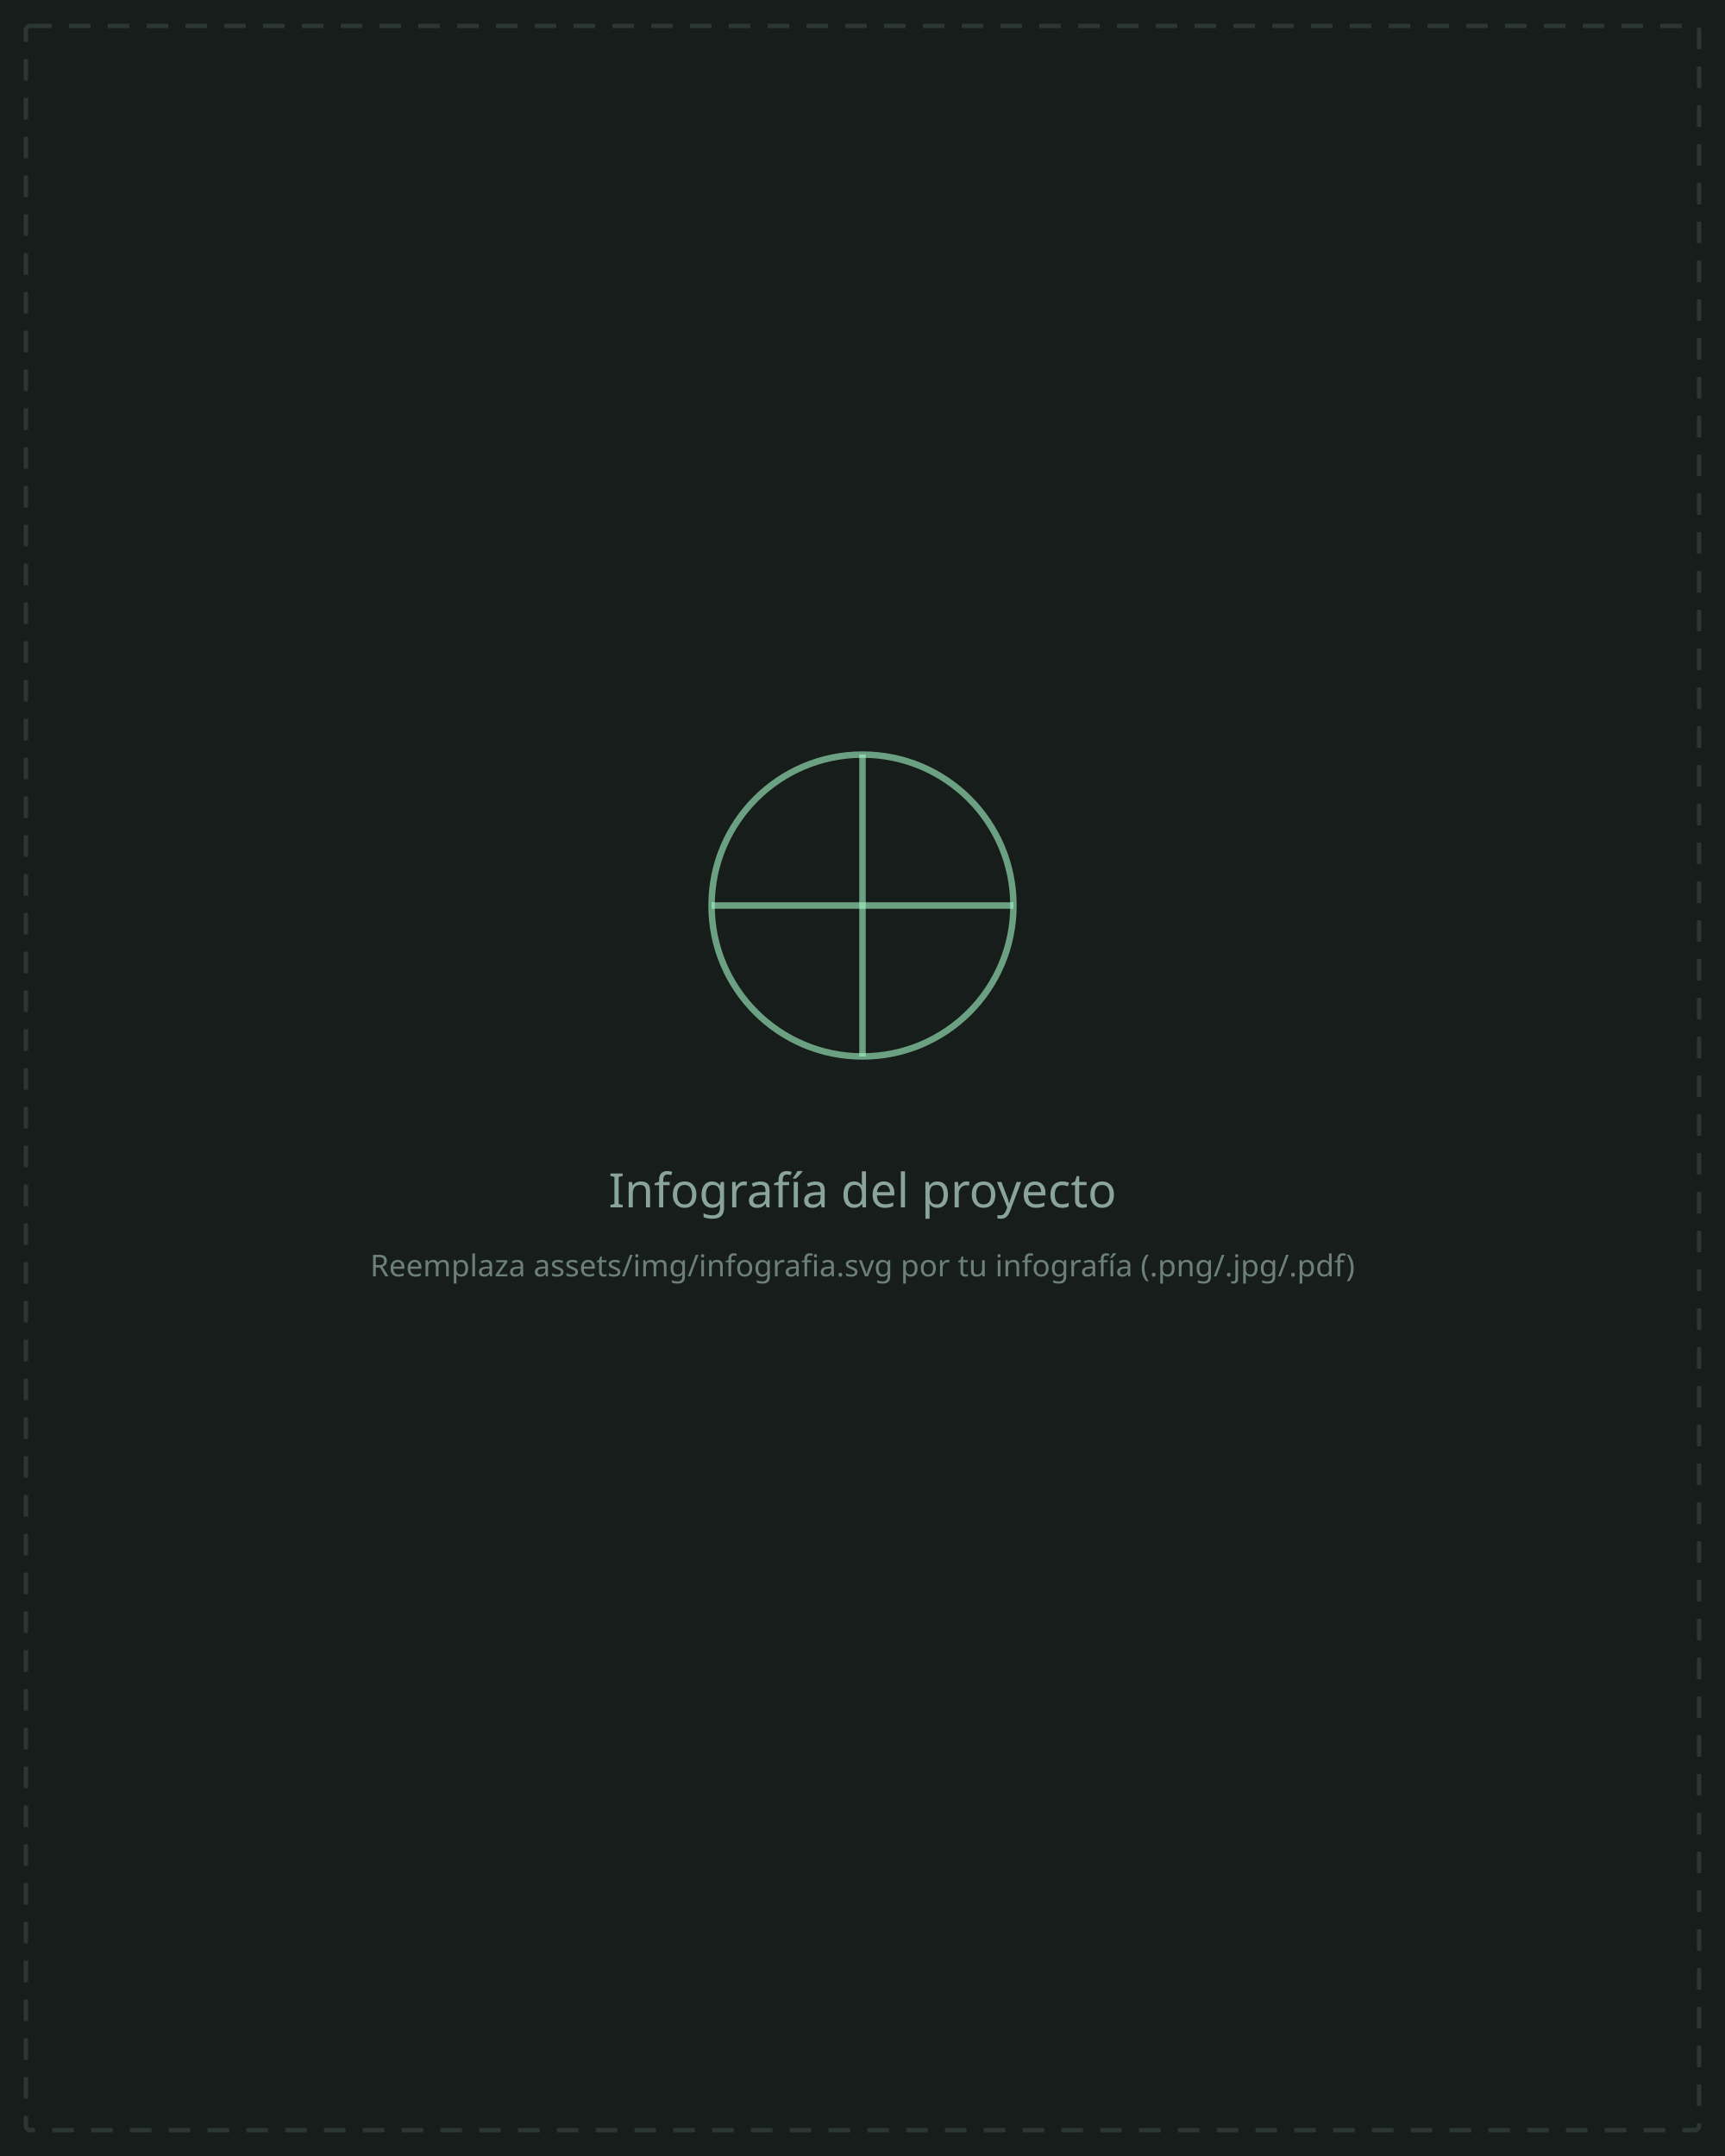
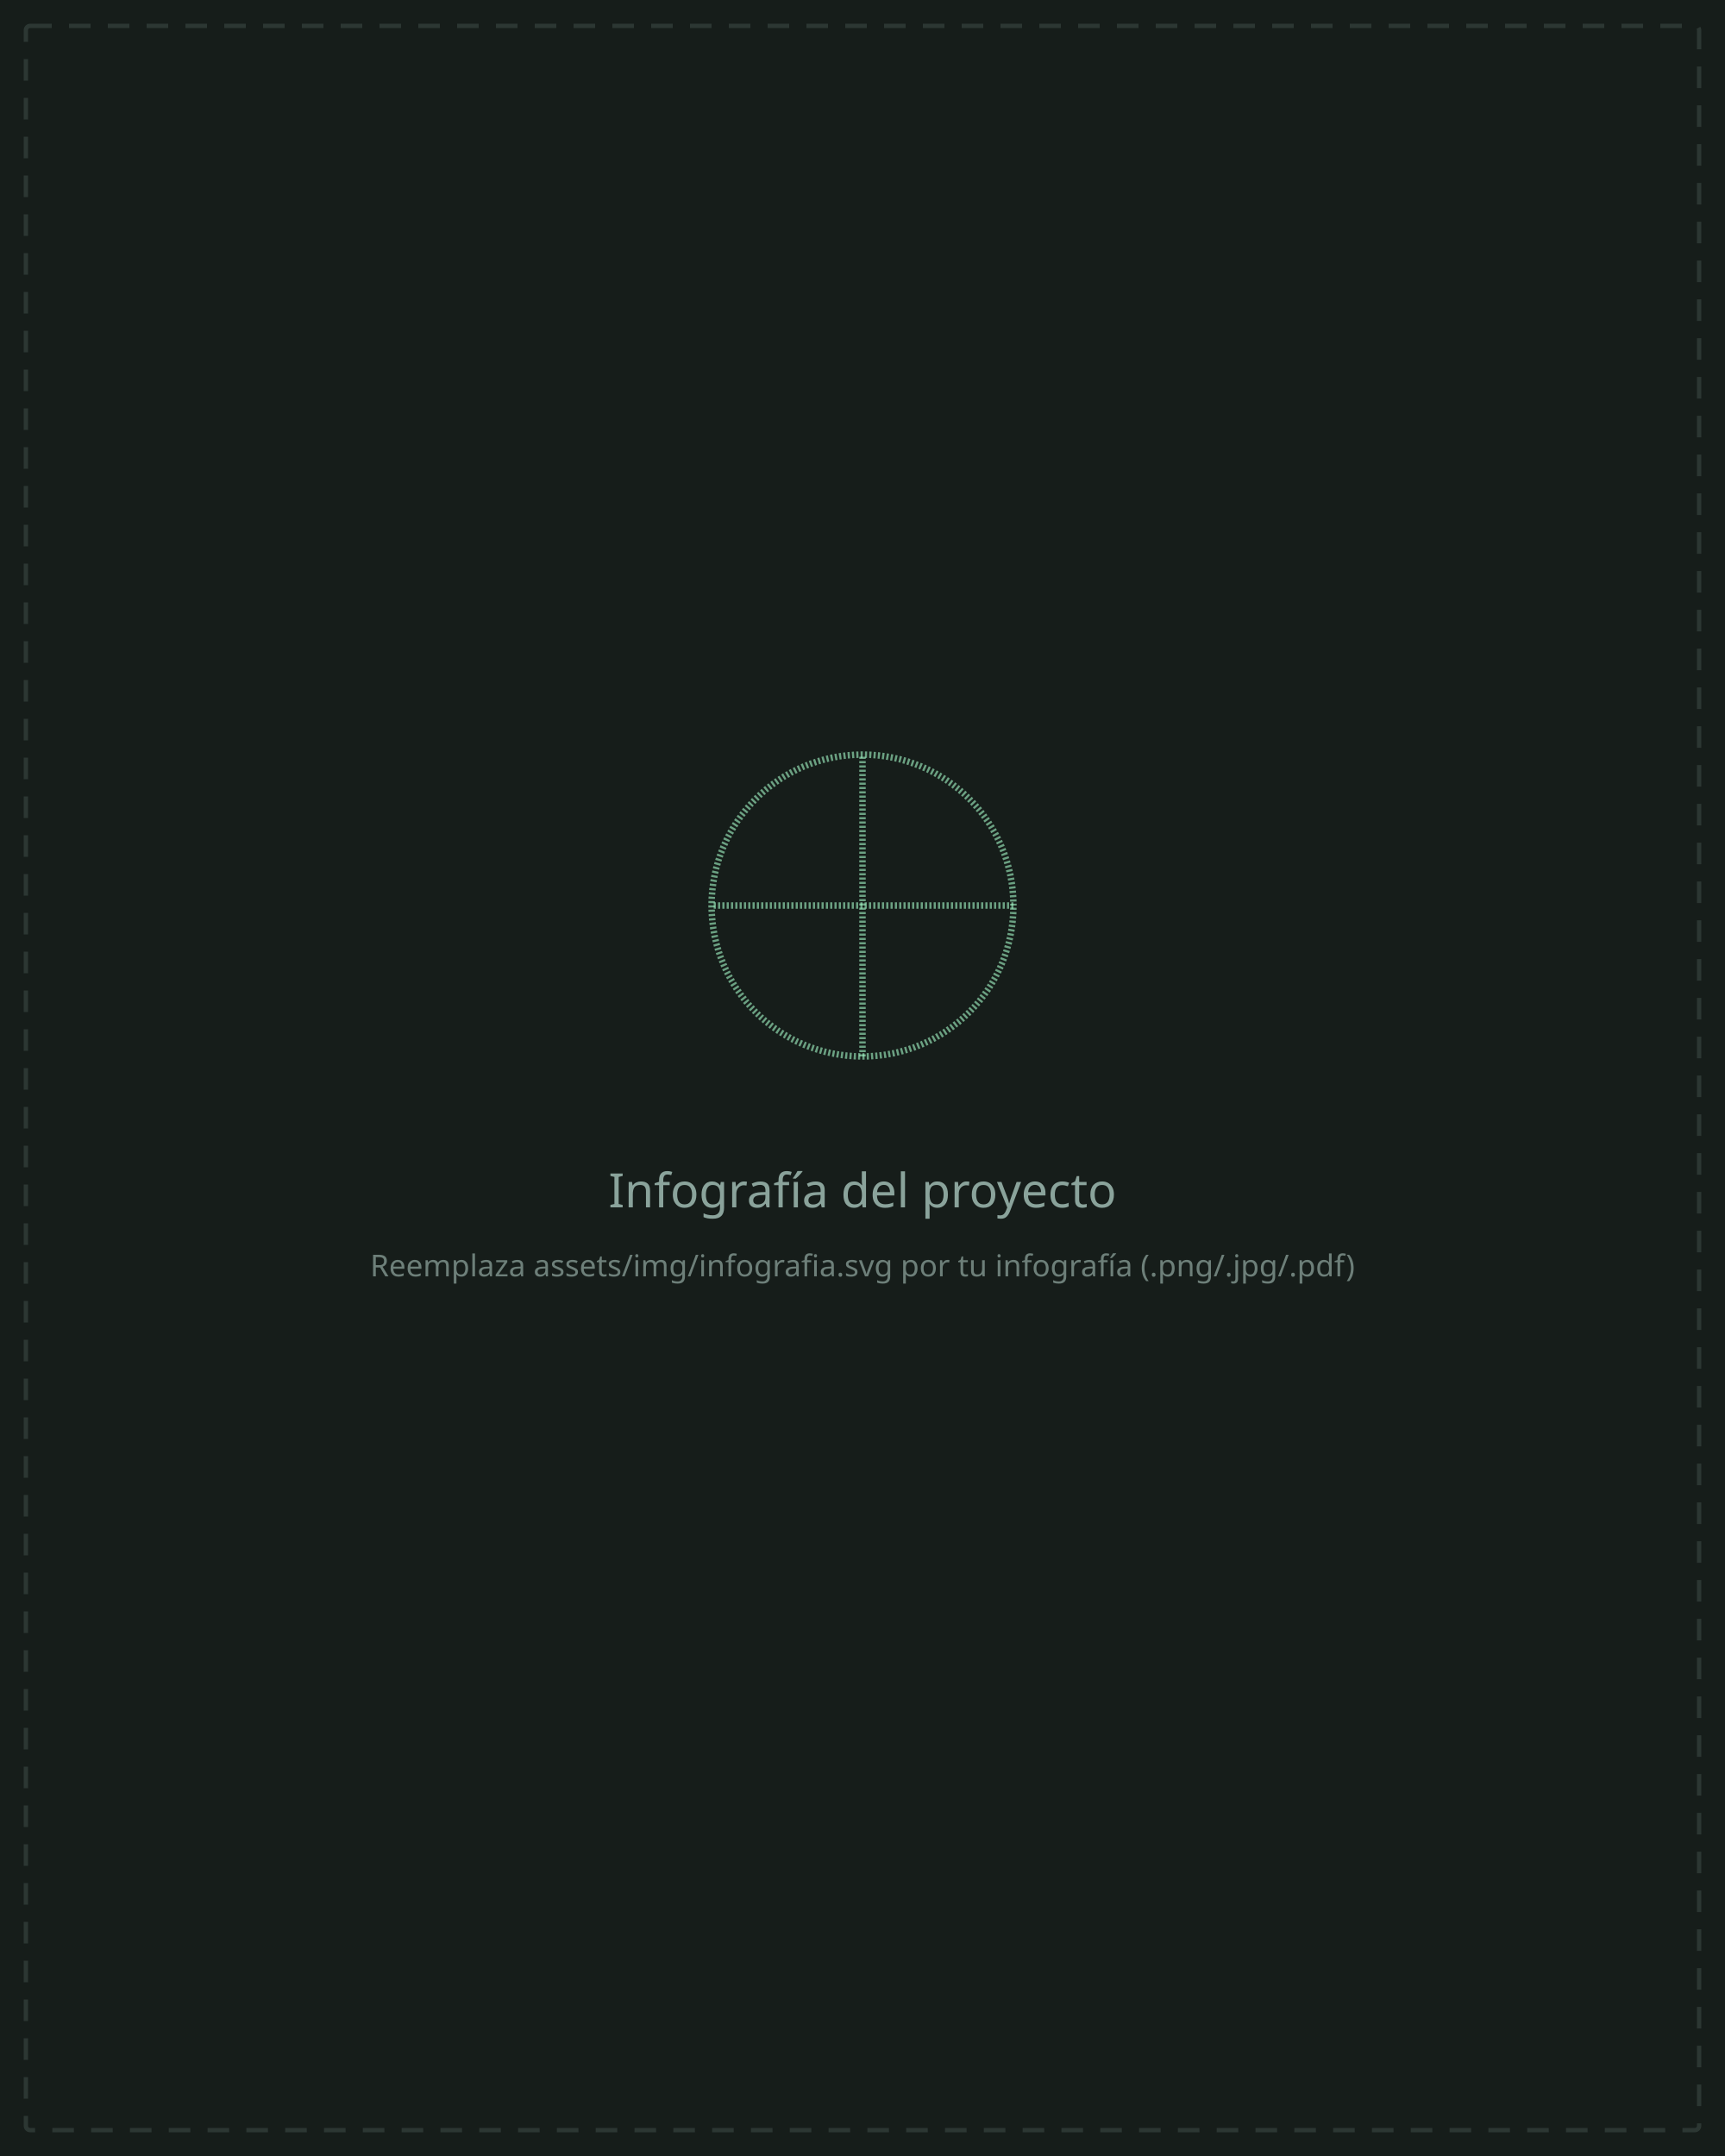
<svg xmlns="http://www.w3.org/2000/svg" viewBox="0 0 800 1000" role="img" aria-label="Espacio para la infografía del proyecto">
  <rect width="800" height="1000" fill="#161d1a" />
  <rect x="12" y="12" width="776" height="976" fill="none" stroke="#2c3733" stroke-width="2" stroke-dasharray="10 8" rx="2" />
-   <circle cx="400" cy="420" r="70" fill="none" stroke="#A4F9C8" stroke-width="3" opacity="0.6" />
-   <line x1="400" y1="350" x2="400" y2="490" stroke="#A4F9C8" stroke-width="3" opacity="0.6" />
-   <line x1="330" y1="420" x2="470" y2="420" stroke="#A4F9C8" stroke-width="3" opacity="0.6" />
+   <circle cx="400" cy="420" r="70" fill="none" stroke="#A4F9C8" stroke-width="3" opacity="0.6" pathLength="1" stroke-dasharray="1" stroke-dashoffset="1">
+     <animate attributeName="stroke-dashoffset" from="1" to="0" begin="0.1s" dur="0.6s" calcMode="spline" keyTimes="0;1" keySplines="0.23 1 0.32 1" fill="freeze" />
+   </circle>
+   <line x1="400" y1="350" x2="400" y2="490" stroke="#A4F9C8" stroke-width="3" opacity="0.6" pathLength="1" stroke-dasharray="1" stroke-dashoffset="1">
+     <animate attributeName="stroke-dashoffset" from="1" to="0" begin="0.6s" dur="0.3s" calcMode="spline" keyTimes="0;1" keySplines="0.23 1 0.32 1" fill="freeze" />
+   </line>
+   <line x1="330" y1="420" x2="470" y2="420" stroke="#A4F9C8" stroke-width="3" opacity="0.6" pathLength="1" stroke-dasharray="1" stroke-dashoffset="1">
+     <animate attributeName="stroke-dashoffset" from="1" to="0" begin="0.75s" dur="0.3s" calcMode="spline" keyTimes="0;1" keySplines="0.23 1 0.32 1" fill="freeze" />
+   </line>
  <text x="400" y="560" text-anchor="middle" font-family="Space Grotesk, sans-serif" font-size="22" fill="#8AA39B">Infografía del proyecto</text>
  <text x="400" y="592" text-anchor="middle" font-family="Work Sans, sans-serif" font-size="14" fill="#6d7f79">Reemplaza assets/img/infografia.svg por tu infografía (.png/.jpg/.pdf)</text>
</svg>
